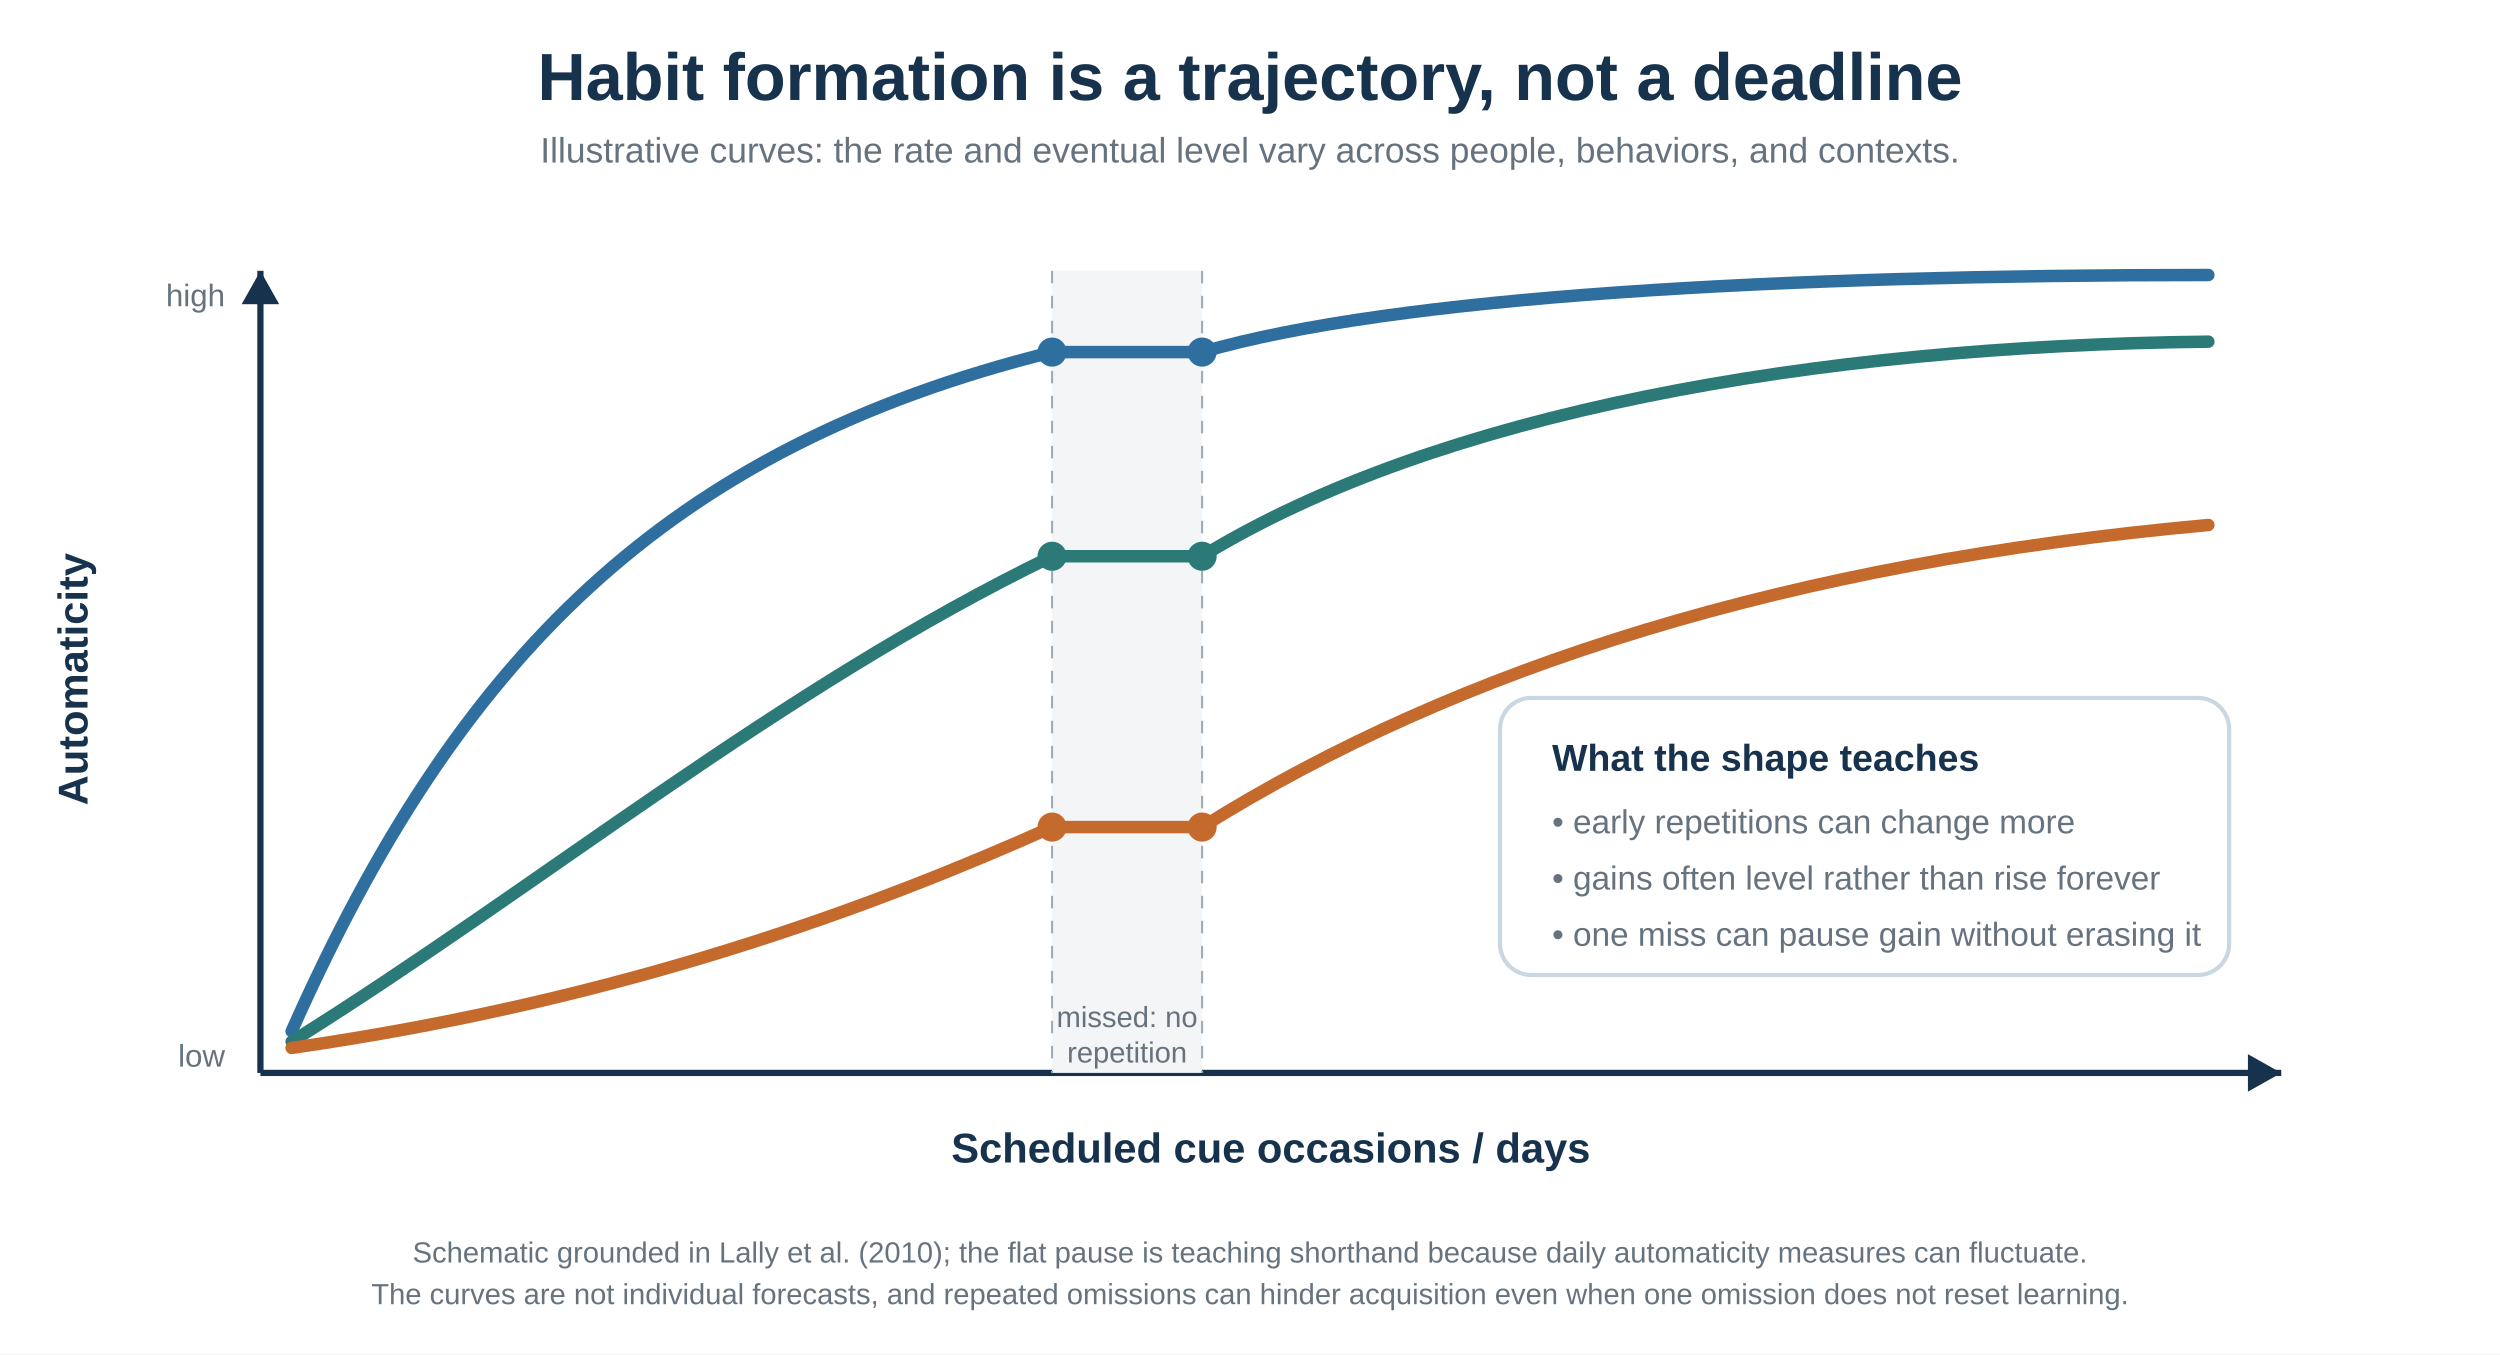
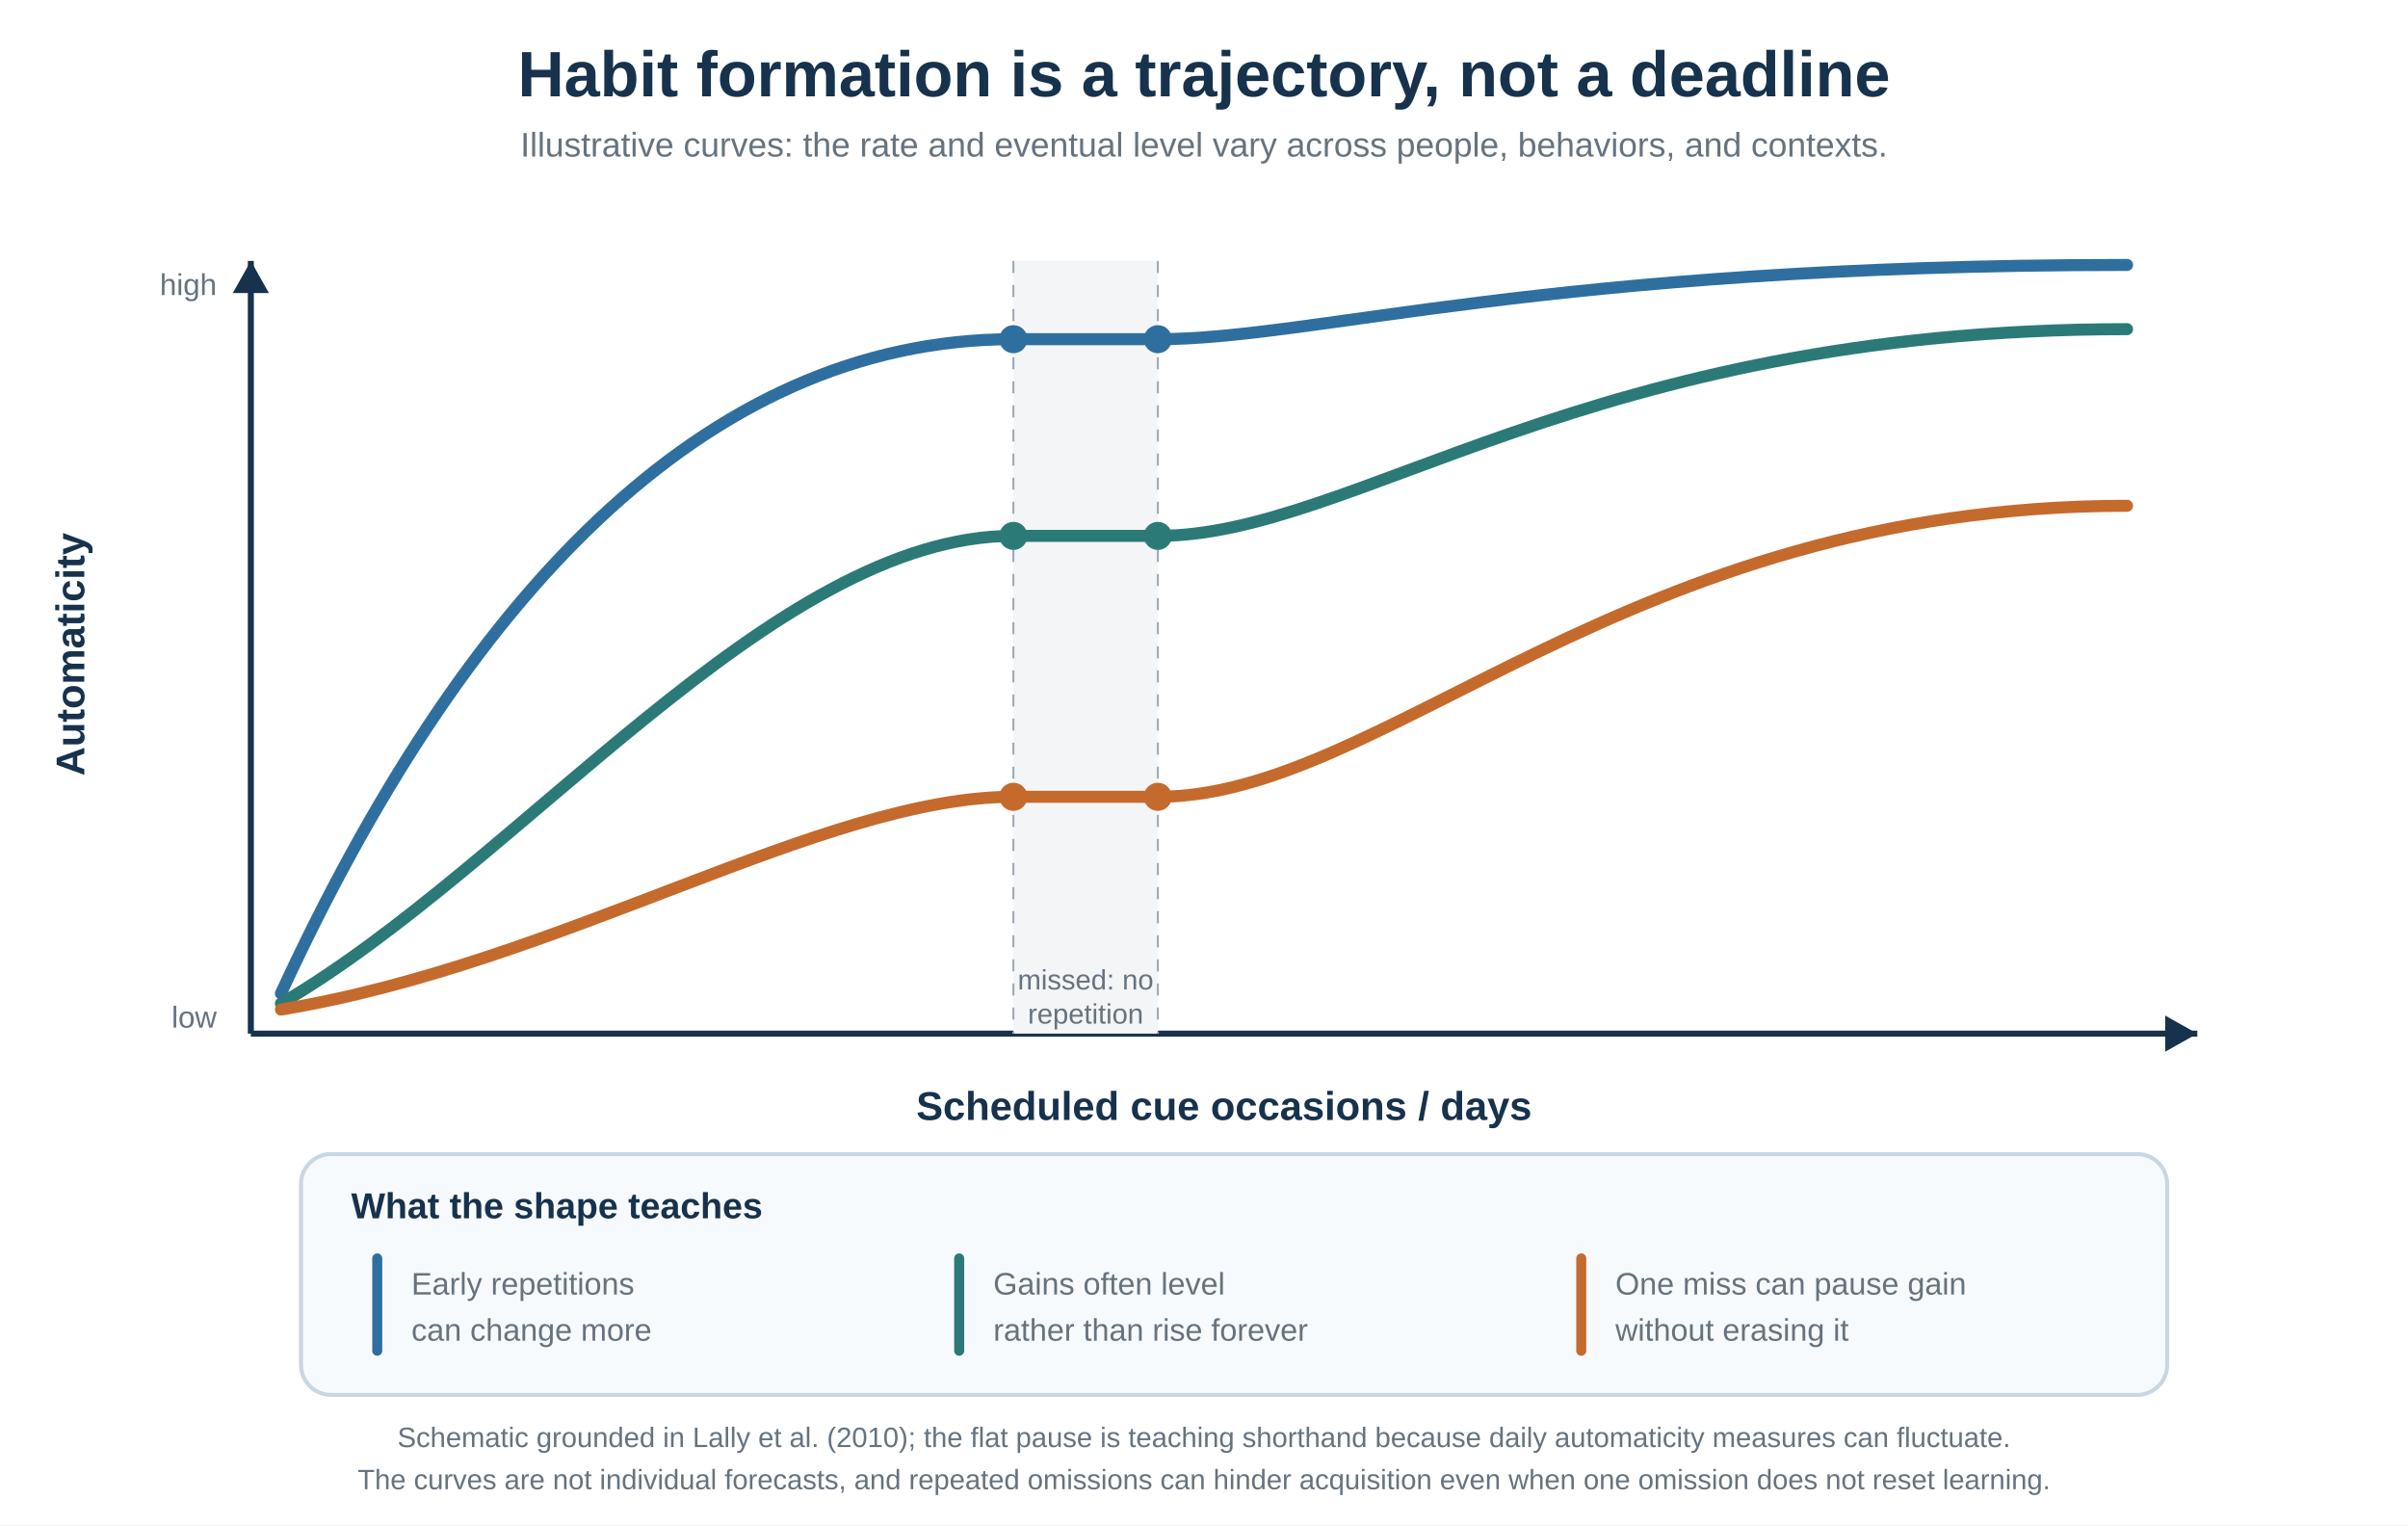
- <svg xmlns="http://www.w3.org/2000/svg" width="1200" height="650" viewBox="0 0 1200 650" role="img" aria-labelledby="title desc">
-   <rect width="1200" height="650" fill="#ffffff" />
+ <svg xmlns="http://www.w3.org/2000/svg" width="1200" height="760" viewBox="0 0 1200 760" role="img" aria-labelledby="title desc">
+   <rect width="1200" height="760" fill="#ffffff" />
  <text x="600" y="48" text-anchor="middle" font-family="Arial, sans-serif" font-size="32" font-weight="700" fill="#17324d">Habit formation is a trajectory, not a deadline</text>
  <text x="600" y="78" text-anchor="middle" font-family="Arial, sans-serif" font-size="17" fill="#66737f">Illustrative curves: the rate and eventual level vary across people, behaviors, and contexts.</text>
  <line x1="125" y1="515" x2="1095" y2="515" stroke="#17324d" stroke-width="3" />
  <line x1="125" y1="515" x2="125" y2="130" stroke="#17324d" stroke-width="3" />
  <polygon points="1095,515 1079,506 1079,524" fill="#17324d" />
  <polygon points="125,130 116,146 134,146" fill="#17324d" />
  <text x="610" y="558" text-anchor="middle" font-family="Arial, sans-serif" font-size="20" font-weight="700" fill="#17324d">Scheduled cue occasions / days</text>
  <text x="42" y="326" transform="rotate(-90 42 326)" text-anchor="middle" font-family="Arial, sans-serif" font-size="20" font-weight="700" fill="#17324d">Automaticity</text>
  <text x="108" y="512" text-anchor="end" font-family="Arial, sans-serif" font-size="15" fill="#66737f">low</text>
  <text x="108" y="147" text-anchor="end" font-family="Arial, sans-serif" font-size="15" fill="#66737f">high</text>
  <rect x="505" y="130" width="72" height="385" fill="#f3f5f7" />
  <line x1="505" y1="130" x2="505" y2="515" stroke="#9babb7" stroke-dasharray="6 6" />
  <line x1="577" y1="130" x2="577" y2="515" stroke="#9babb7" stroke-dasharray="6 6" />
  <text x="541" y="493" text-anchor="middle" font-family="Arial, sans-serif" font-size="14" fill="#66737f">missed: no</text>
  <text x="541" y="510" text-anchor="middle" font-family="Arial, sans-serif" font-size="14" fill="#66737f">repetition</text>
-   <path d="M140 495 C220 315, 320 215, 505 169" fill="none" stroke="#2f6f9f" stroke-width="6" stroke-linecap="round" />
+   <path d="M140 495 C230 300, 350 169, 505 169" fill="none" stroke="#2f6f9f" stroke-width="6" stroke-linecap="round" />
  <path d="M505 169 L577 169" fill="none" stroke="#2f6f9f" stroke-width="6" />
-   <path d="M577 169 C670 142, 855 132, 1060 132" fill="none" stroke="#2f6f9f" stroke-width="6" stroke-linecap="round" />
-   <path d="M140 500 C260 425, 375 330, 505 267" fill="none" stroke="#2b7a78" stroke-width="6" stroke-linecap="round" />
+   <path d="M577 169 C655 169, 770 132, 1060 132" fill="none" stroke="#2f6f9f" stroke-width="6" stroke-linecap="round" />
+   <path d="M140 500 C260 430, 385 267, 505 267" fill="none" stroke="#2b7a78" stroke-width="6" stroke-linecap="round" />
  <path d="M505 267 L577 267" fill="none" stroke="#2b7a78" stroke-width="6" />
-   <path d="M577 267 C690 198, 870 166, 1060 164" fill="none" stroke="#2b7a78" stroke-width="6" stroke-linecap="round" />
-   <path d="M140 503 C300 480, 420 435, 505 397" fill="none" stroke="#c56a2d" stroke-width="6" stroke-linecap="round" />
+   <path d="M577 267 C675 267, 790 164, 1060 164" fill="none" stroke="#2b7a78" stroke-width="6" stroke-linecap="round" />
+   <path d="M140 503 C280 480, 410 397, 505 397" fill="none" stroke="#c56a2d" stroke-width="6" stroke-linecap="round" />
  <path d="M505 397 L577 397" fill="none" stroke="#c56a2d" stroke-width="6" />
-   <path d="M577 397 C700 320, 860 270, 1060 252" fill="none" stroke="#c56a2d" stroke-width="6" stroke-linecap="round" />
+   <path d="M577 397 C690 397, 810 252, 1060 252" fill="none" stroke="#c56a2d" stroke-width="6" stroke-linecap="round" />
  <circle cx="505" cy="169" r="7" fill="#2f6f9f" />
  <circle cx="505" cy="267" r="7" fill="#2b7a78" />
  <circle cx="505" cy="397" r="7" fill="#c56a2d" />
  <circle cx="577" cy="169" r="7" fill="#2f6f9f" />
  <circle cx="577" cy="267" r="7" fill="#2b7a78" />
  <circle cx="577" cy="397" r="7" fill="#c56a2d" />
-   <rect x="720" y="335" width="350" height="133" rx="15" fill="#ffffff" stroke="#c8d7e2" stroke-width="2" />
-   <text x="745" y="370" font-family="Arial, sans-serif" font-size="18" font-weight="700" fill="#17324d">What the shape teaches</text>
-   <text x="745" y="400" font-family="Arial, sans-serif" font-size="16" fill="#66737f">• early repetitions can change more</text>
-   <text x="745" y="427" font-family="Arial, sans-serif" font-size="16" fill="#66737f">• gains often level rather than rise forever</text>
-   <text x="745" y="454" font-family="Arial, sans-serif" font-size="16" fill="#66737f">• one miss can pause gain without erasing it</text>
-   <text x="600" y="606" text-anchor="middle" font-family="Arial, sans-serif" font-size="14" fill="#66737f">Schematic grounded in Lally et al. (2010); the flat pause is teaching shorthand because daily automaticity measures can fluctuate.</text>
-   <text x="600" y="626" text-anchor="middle" font-family="Arial, sans-serif" font-size="14" fill="#66737f">The curves are not individual forecasts, and repeated omissions can hinder acquisition even when one omission does not reset learning.</text>
+   <rect x="150" y="575" width="930" height="120" rx="15" fill="#f7fafc" stroke="#c8d7e2" stroke-width="2" />
+   <text x="175" y="607" font-family="Arial, sans-serif" font-size="18" font-weight="700" fill="#17324d">What the shape teaches</text>
+   <line x1="188" y1="627" x2="188" y2="673" stroke="#2f6f9f" stroke-width="5" stroke-linecap="round" />
+   <text x="205" y="645" font-family="Arial, sans-serif" font-size="15.5" fill="#66737f">Early repetitions</text>
+   <text x="205" y="668" font-family="Arial, sans-serif" font-size="15.5" fill="#66737f">can change more</text>
+   <line x1="478" y1="627" x2="478" y2="673" stroke="#2b7a78" stroke-width="5" stroke-linecap="round" />
+   <text x="495" y="645" font-family="Arial, sans-serif" font-size="15.5" fill="#66737f">Gains often level</text>
+   <text x="495" y="668" font-family="Arial, sans-serif" font-size="15.5" fill="#66737f">rather than rise forever</text>
+   <line x1="788" y1="627" x2="788" y2="673" stroke="#c56a2d" stroke-width="5" stroke-linecap="round" />
+   <text x="805" y="645" font-family="Arial, sans-serif" font-size="15.5" fill="#66737f">One miss can pause gain</text>
+   <text x="805" y="668" font-family="Arial, sans-serif" font-size="15.5" fill="#66737f">without erasing it</text>
+   <text x="600" y="721" text-anchor="middle" font-family="Arial, sans-serif" font-size="14" fill="#66737f">Schematic grounded in Lally et al. (2010); the flat pause is teaching shorthand because daily automaticity measures can fluctuate.</text>
+   <text x="600" y="742" text-anchor="middle" font-family="Arial, sans-serif" font-size="14" fill="#66737f">The curves are not individual forecasts, and repeated omissions can hinder acquisition even when one omission does not reset learning.</text>
</svg>
